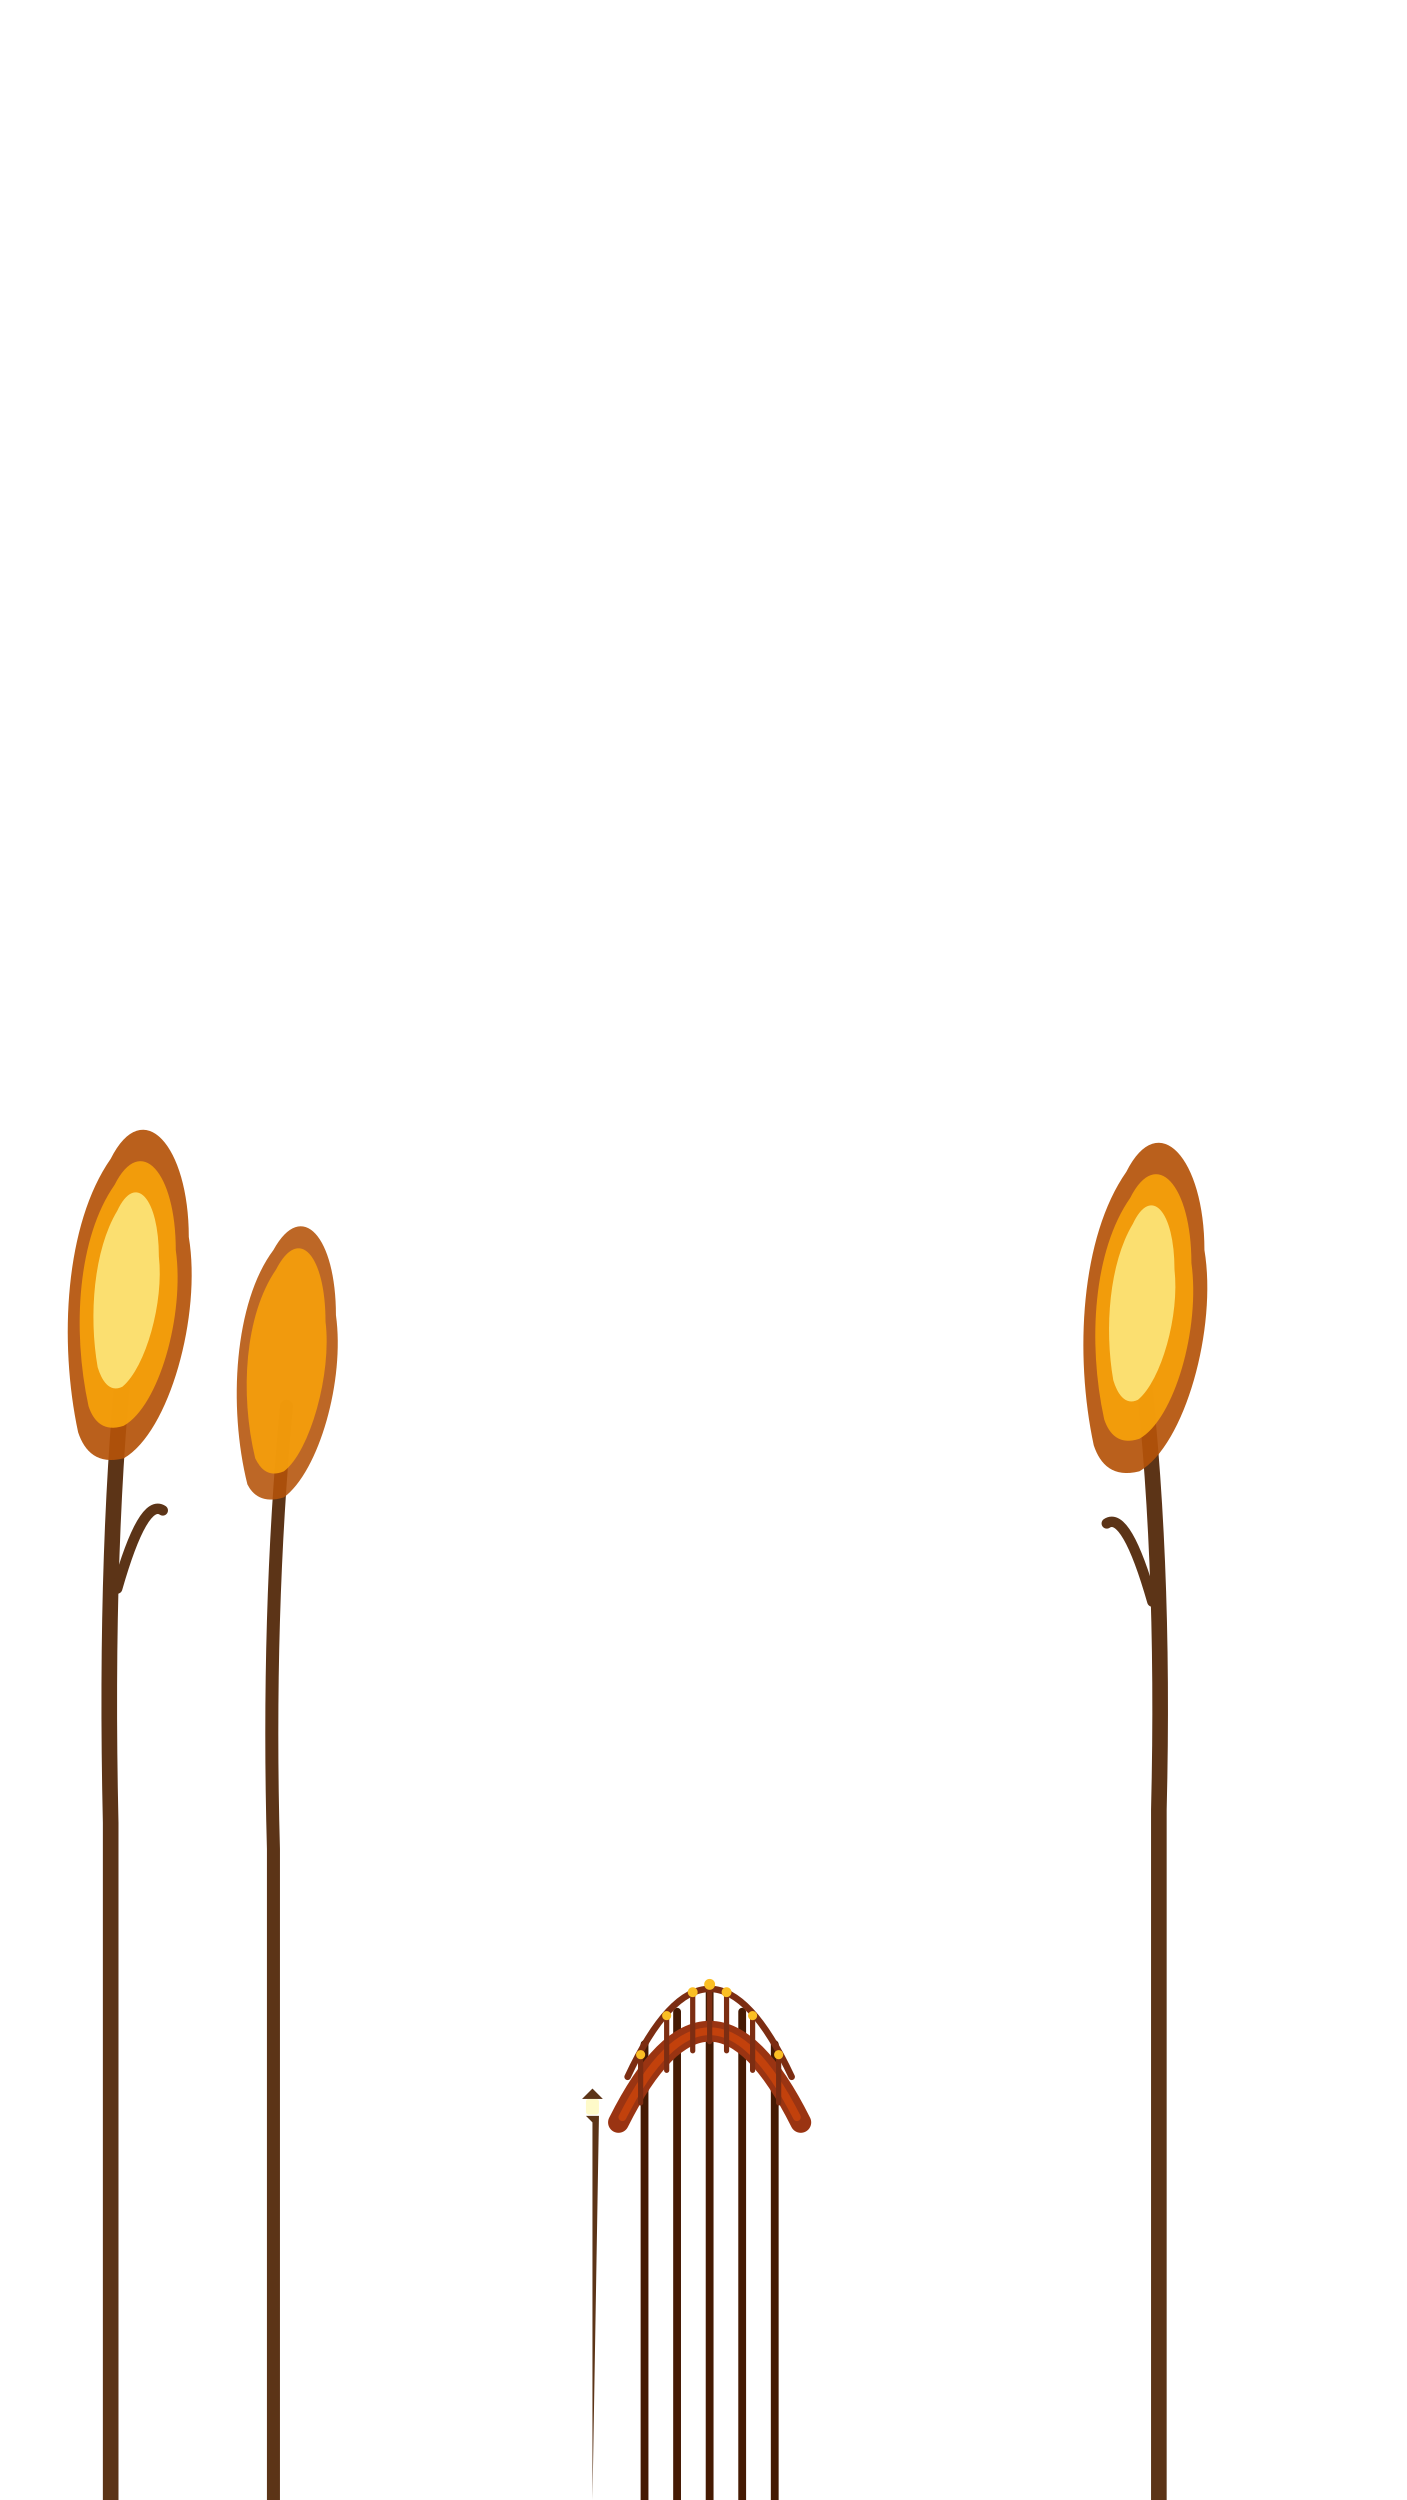
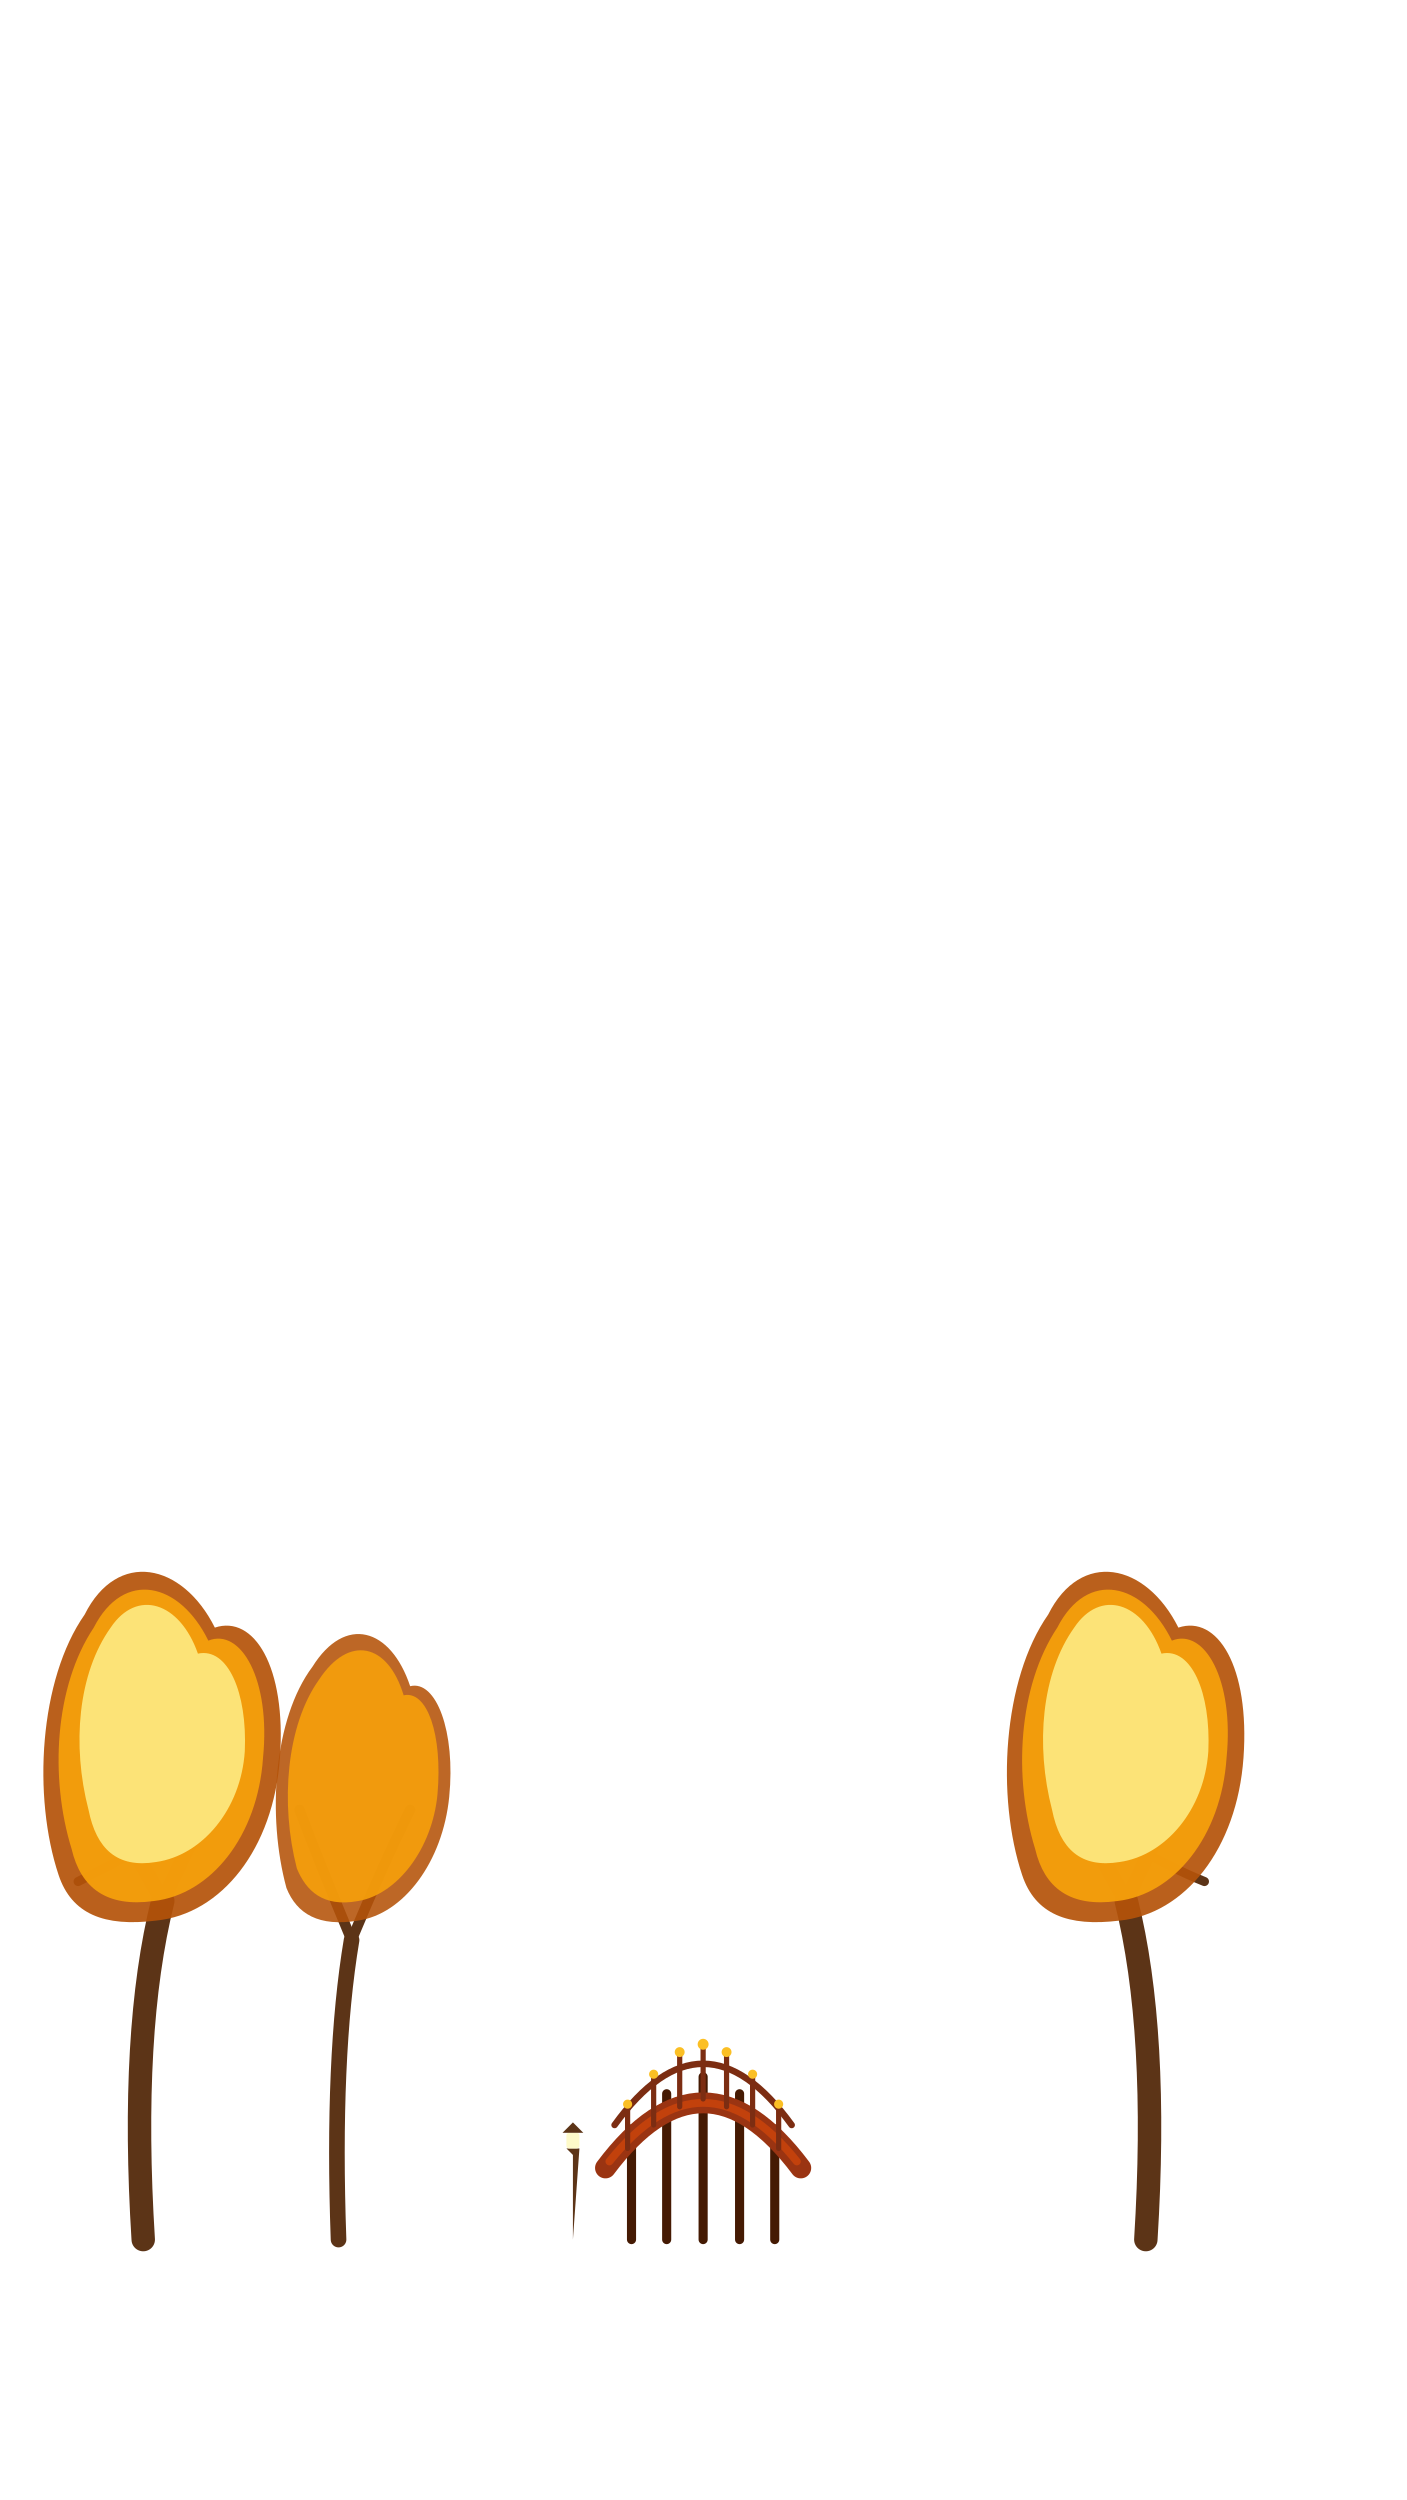
<svg xmlns="http://www.w3.org/2000/svg" width="1080" height="1920" viewBox="0 0 1080 1920">
-   <path d="M85 1920 L85 1400 Q80 1180 98 1020" stroke="#5C3417" stroke-width="12" fill="none" stroke-linecap="round" />
-   <path d="M90 1220 Q110 1150 125 1160" stroke="#5C3417" stroke-width="8" fill="none" stroke-linecap="round" />
-   <path d="M60 1100 C45 1030 50 940 85 890 C110 840 145 880 145 950 C155 1010 130 1100 95 1120 C75 1125 65 1115 60 1100 Z" fill="#B45309" opacity=".92" />
-   <path d="M68 1080 C55 1020 60 950 88 910 C108 870 135 900 135 960 C142 1010 122 1080 95 1095 C80 1100 72 1092 68 1080 Z" fill="#F59E0B" opacity=".95" />
-   <path d="M75 1050 C68 1010 72 960 90 930 C104 900 122 920 122 965 C126 1000 112 1050 94 1065 C84 1070 78 1060 75 1050 Z" fill="#FEF08A" opacity=".8" />
-   <path d="M210 1920 L210 1420 Q205 1240 220 1080" stroke="#5C3417" stroke-width="10" fill="none" stroke-linecap="round" />
-   <path d="M190 1140 C175 1080 180 1000 210 960 C232 920 258 950 258 1010 C265 1060 245 1130 218 1150 C202 1155 194 1148 190 1140 Z" fill="#B45309" opacity=".88" />
-   <path d="M196 1120 C184 1070 188 1010 212 975 C230 940 250 965 250 1015 C255 1055 238 1115 218 1130 C206 1135 200 1128 196 1120 Z" fill="#F59E0B" opacity=".92" />
-   <path d="M890 1920 L890 1390 Q895 1190 875 1030" stroke="#5C3417" stroke-width="12" fill="none" stroke-linecap="round" />
-   <path d="M885 1230 Q865 1160 850 1170" stroke="#5C3417" stroke-width="8" fill="none" stroke-linecap="round" />
-   <path d="M840 1110 C825 1040 830 950 865 900 C890 850 925 890 925 960 C935 1020 910 1110 875 1130 C855 1135 845 1125 840 1110 Z" fill="#B45309" opacity=".92" />
-   <path d="M848 1090 C835 1030 840 960 868 920 C888 880 915 910 915 970 C922 1020 902 1090 875 1105 C860 1110 852 1102 848 1090 Z" fill="#F59E0B" opacity=".95" />
-   <path d="M855 1060 C848 1020 852 970 870 940 C884 910 902 930 902 975 C906 1010 892 1060 874 1075 C864 1080 858 1070 855 1060 Z" fill="#FEF08A" opacity=".8" />
-   <path d="M495 1920 L495 1570 M520 1920 L520 1545 M545 1920 L545 1530 M570 1920 L570 1545 M595 1920 L595 1570" stroke="#451A03" stroke-width="6" stroke-linecap="round" />
-   <path d="M475 1630 Q545 1490 615 1630" stroke="#9A3412" stroke-width="16" fill="none" stroke-linecap="round" />
-   <path d="M478 1626 Q545 1494 612 1626" stroke="#C2410C" stroke-width="6" fill="none" stroke-linecap="round" />
-   <path d="M482 1595 Q545 1460 608 1595" stroke="#7C2D12" stroke-width="5" fill="none" stroke-linecap="round" />
-   <path d="M492 1615 L492 1580 M512 1590 L512 1550 M532 1575 L532 1532 M545 1568 L545 1526 M558 1575 L558 1532 M578 1590 L578 1550 M598 1615 L598 1580" stroke="#7C2D12" stroke-width="4" stroke-linecap="round" />
-   <circle cx="492" cy="1578" r="3.5" fill="#FBBF24" />
-   <circle cx="512" cy="1548" r="3.5" fill="#FBBF24" />
-   <circle cx="532" cy="1530" r="3.8" fill="#FBBF24" />
-   <circle cx="545" cy="1524" r="4.2" fill="#FBBF24" />
-   <circle cx="558" cy="1530" r="3.8" fill="#FBBF24" />
-   <circle cx="578" cy="1548" r="3.5" fill="#FBBF24" />
-   <circle cx="598" cy="1578" r="3.5" fill="#FBBF24" />
-   <path d="M455 1920 L455 1630 L450 1625 L460 1625 Z" fill="#5C3417" />
-   <rect x="450" y="1612" width="10" height="12" rx="2" fill="#FEF9C3" opacity=".9" />
-   <path d="M447 1612 L463 1612 L455 1604 Z" fill="#5C3417" />
+   <path d="M110 1720 Q100 1560 125 1460" stroke="#5C3417" stroke-width="18" fill="none" stroke-linecap="round" />
+   <path d="M125 1460 Q90 1400 70 1350" stroke="#5C3417" stroke-width="12" fill="none" stroke-linecap="round" />
+   <path d="M125 1460 Q155 1395 180 1350" stroke="#5C3417" stroke-width="11" fill="none" stroke-linecap="round" />
+   <path d="M108 1420 Q80 1435 60 1445" stroke="#5C3417" stroke-width="7" fill="none" stroke-linecap="round" />
+   <path d="M45 1440 C25 1380 30 1290 65 1240 C90 1190 140 1200 165 1250 C195 1240 220 1280 215 1350 C210 1420 170 1470 120 1475 C80 1480 55 1470 45 1440 Z" fill="#B45309" opacity=".92" />
+   <path d="M55 1420 C38 1365 42 1295 72 1250 C95 1205 138 1215 160 1260 C185 1250 208 1290 202 1350 C198 1410 162 1455 118 1460 C82 1465 62 1450 55 1420 Z" fill="#F59E0B" opacity=".96" />
+   <path d="M68 1390 C55 1340 60 1285 85 1250 C105 1220 138 1230 152 1270 C175 1265 190 1300 188 1345 C185 1390 155 1425 120 1430 C90 1435 74 1420 68 1390 Z" fill="#FEF08A" opacity=".85" />
+   <path d="M260 1720 Q255 1580 270 1490" stroke="#5C3417" stroke-width="12" fill="none" stroke-linecap="round" />
+   <path d="M270 1490 Q245 1430 230 1390" stroke="#5C3417" stroke-width="8" fill="none" stroke-linecap="round" />
+   <path d="M270 1490 Q295 1430 315 1390" stroke="#5C3417" stroke-width="8" fill="none" stroke-linecap="round" />
+   <path d="M220 1450 C205 1395 210 1320 240 1280 C265 1240 300 1250 315 1295 C335 1290 350 1330 345 1380 C340 1430 310 1470 275 1475 C245 1480 228 1470 220 1450 Z" fill="#B45309" opacity=".88" />
+   <path d="M228 1435 C215 1385 220 1325 245 1290 C268 1255 298 1262 310 1302 C328 1298 340 1332 336 1378 C332 1420 305 1455 275 1460 C248 1465 235 1452 228 1435 Z" fill="#F59E0B" opacity=".92" />
+   <path d="M880 1720 Q890 1560 865 1460" stroke="#5C3417" stroke-width="18" fill="none" stroke-linecap="round" />
+   <path d="M865 1460 Q830 1400 810 1350" stroke="#5C3417" stroke-width="12" fill="none" stroke-linecap="round" />
+   <path d="M865 1460 Q895 1395 920 1350" stroke="#5C3417" stroke-width="11" fill="none" stroke-linecap="round" />
+   <path d="M875 1420 Q900 1435 925 1445" stroke="#5C3417" stroke-width="7" fill="none" stroke-linecap="round" />
+   <path d="M785 1440 C765 1380 770 1290 805 1240 C830 1190 880 1200 905 1250 C935 1240 960 1280 955 1350 C950 1420 910 1470 860 1475 C820 1480 795 1470 785 1440 Z" fill="#B45309" opacity=".92" />
+   <path d="M795 1420 C778 1365 782 1295 812 1250 C835 1205 878 1215 900 1260 C925 1250 948 1290 942 1350 C938 1410 902 1455 858 1460 C822 1465 802 1450 795 1420 Z" fill="#F59E0B" opacity=".96" />
+   <path d="M808 1390 C795 1340 800 1285 825 1250 C845 1220 878 1230 892 1270 C915 1265 930 1300 928 1345 C925 1390 895 1425 860 1430 C830 1435 814 1420 808 1390 Z" fill="#FEF08A" opacity=".85" />
+   <path d="M485 1720 L485 1635 M512 1720 L512 1608 M540 1720 L540 1595 M568 1720 L568 1608 M595 1720 L595 1635" stroke="#451A03" stroke-width="7" stroke-linecap="round" />
+   <path d="M465 1665 Q540 1565 615 1665" stroke="#9A3412" stroke-width="16" fill="none" stroke-linecap="round" />
+   <path d="M468 1660 Q540 1570 612 1660" stroke="#C2410C" stroke-width="6" fill="none" stroke-linecap="round" />
+   <path d="M472 1632 Q540 1538 608 1632" stroke="#7C2D12" stroke-width="5" fill="none" stroke-linecap="round" />
+   <path d="M482 1650 L482 1618 M502 1632 L502 1595 M522 1618 L522 1578 M540 1612 L540 1572 M558 1618 L558 1578 M578 1632 L578 1595 M598 1650 L598 1618" stroke="#7C2D12" stroke-width="4" stroke-linecap="round" />
+   <circle cx="482" cy="1616" r="3.5" fill="#FBBF24" />
+   <circle cx="502" cy="1593" r="3.5" fill="#FBBF24" />
+   <circle cx="522" cy="1576" r="3.8" fill="#FBBF24" />
+   <circle cx="540" cy="1570" r="4.2" fill="#FBBF24" />
+   <circle cx="558" cy="1576" r="3.8" fill="#FBBF24" />
+   <circle cx="578" cy="1593" r="3.5" fill="#FBBF24" />
+   <circle cx="598" cy="1616" r="3.5" fill="#FBBF24" />
+   <path d="M440 1720 L440 1655 L435 1650 L445 1650 Z" fill="#5C3417" />
+   <rect x="435" y="1638" width="10" height="12" rx="2" fill="#FEF9C3" opacity=".9" />
+   <path d="M432 1638 L448 1638 L440 1630 Z" fill="#5C3417" />
</svg>
